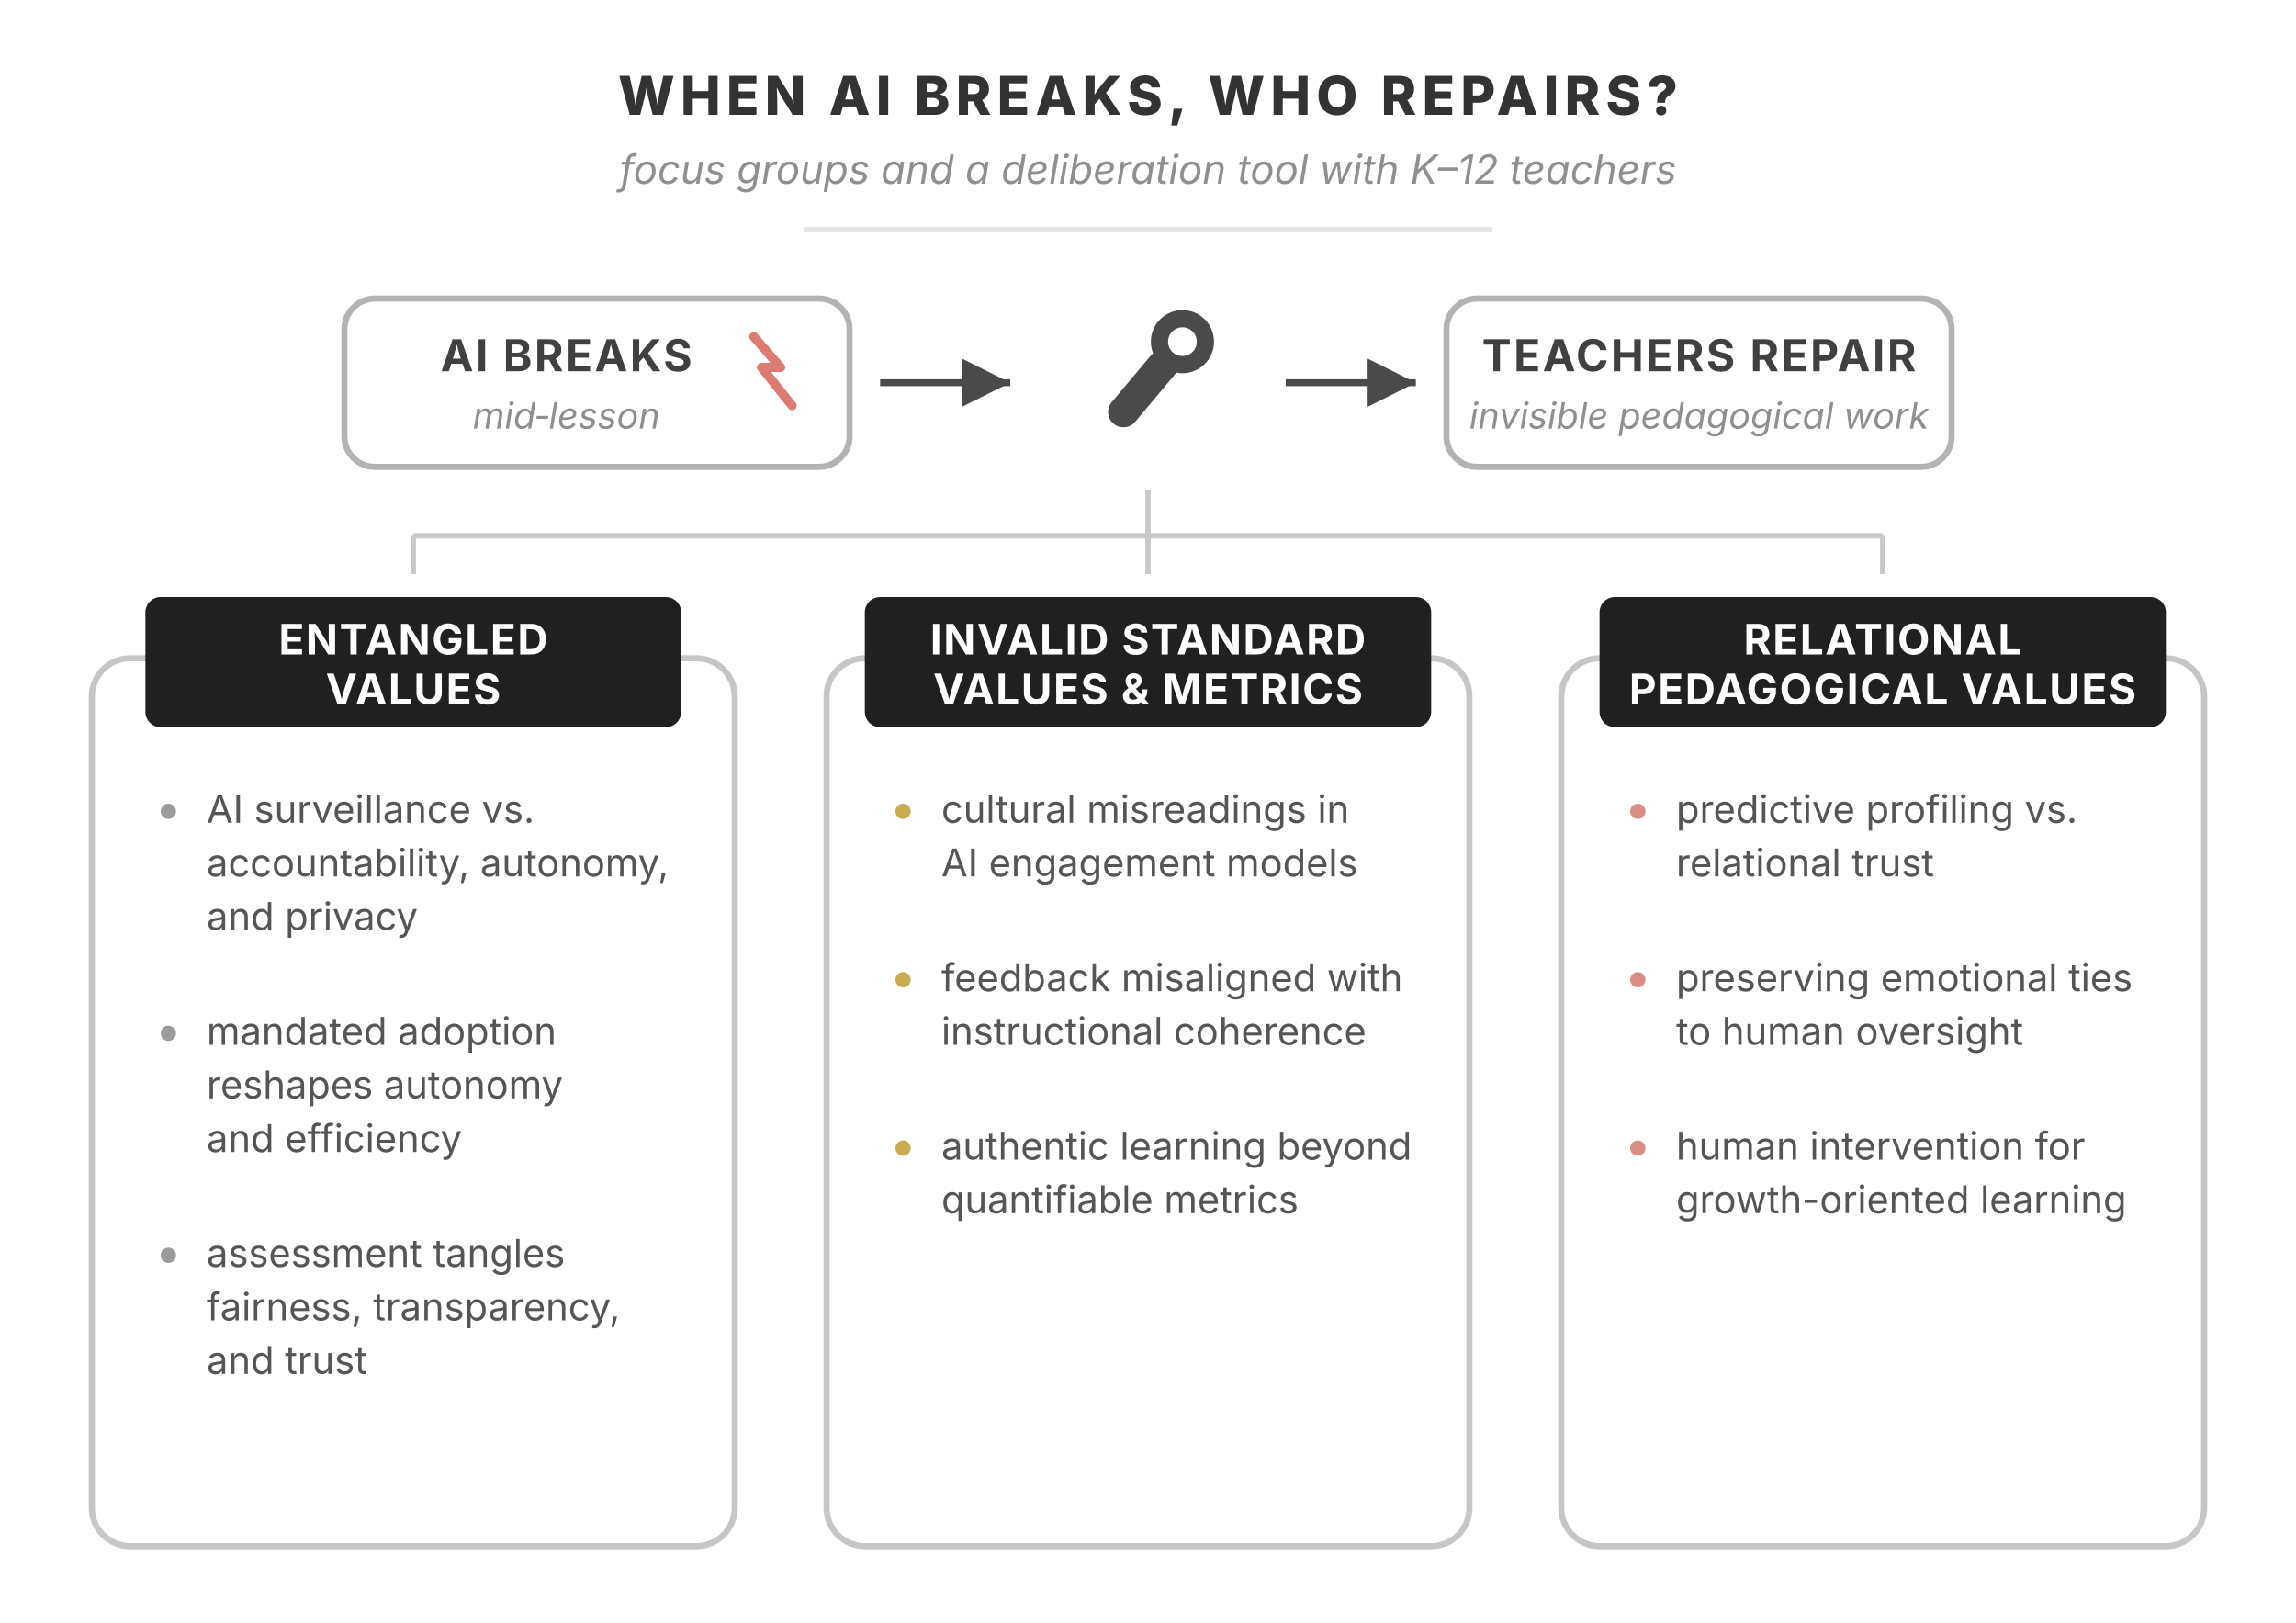
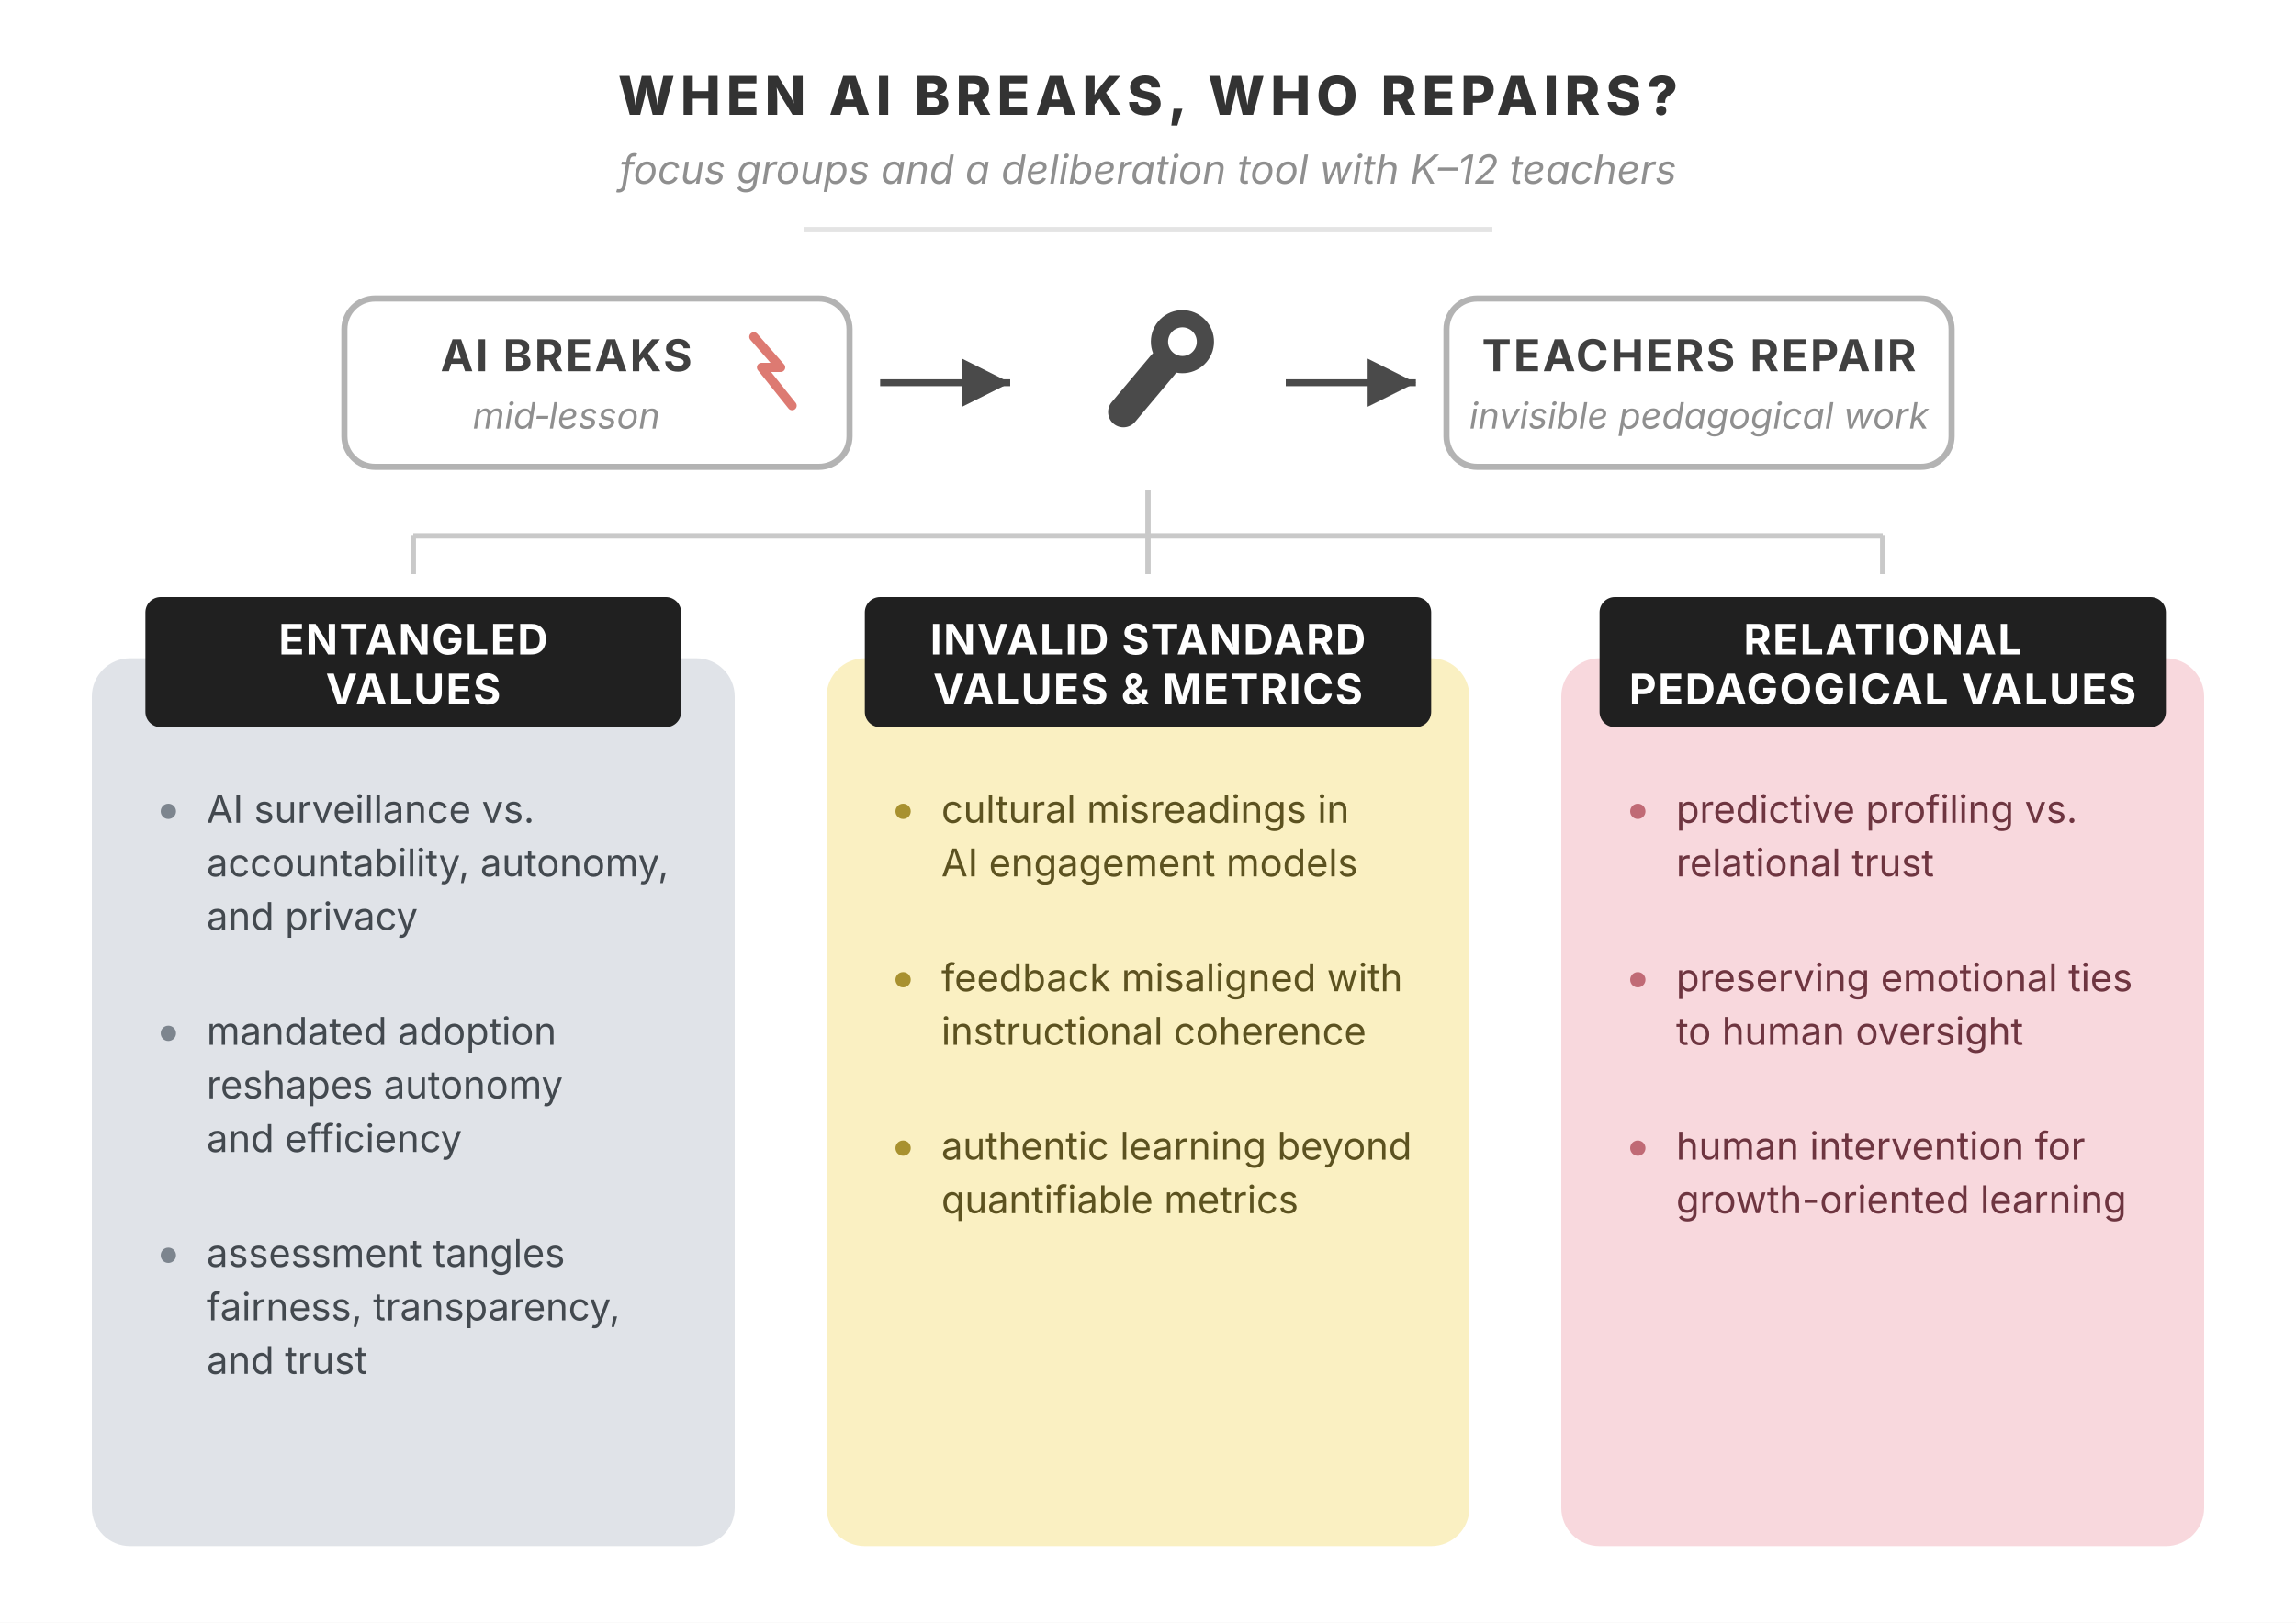
<svg xmlns="http://www.w3.org/2000/svg" viewBox="0 0 600 424" font-family="-apple-system,Segoe UI,sans-serif">
  <rect width="600" height="424" fill="#ffffff" />
  <defs>
    <marker id="ah" markerWidth="9" markerHeight="9" refX="7" refY="3.5" orient="auto">
      <path d="M0,0 L7,3.5 L0,7 Z" fill="#4a4a4a" />
    </marker>
  </defs>
  <text x="300" y="30" font-size="14" font-weight="800" fill="#333333" text-anchor="middle" letter-spacing="1.5">WHEN AI BREAKS, WHO REPAIRS?</text>
  <text x="300" y="48" font-size="10.5" fill="#8f8f8f" text-anchor="middle" font-style="italic">focus groups and a deliberation tool with K–12 teachers</text>
  <line x1="210" y1="60" x2="390" y2="60" stroke="#e4e4e4" stroke-width="1.4" />
  <g>
    <rect x="90" y="78" width="132" height="44" rx="8" fill="#ffffff" stroke="#b3b3b3" stroke-width="1.6" />
    <text x="148" y="97" font-size="11.5" font-weight="700" fill="#404040" text-anchor="middle" letter-spacing="0.6">AI BREAKS</text>
    <text x="148" y="112" font-size="9.5" fill="#8f8f8f" text-anchor="middle" font-style="italic">mid‑lesson</text>
    <path d="M 197 88 L 204 96 L 199 96 L 207 106" stroke="#dd7a72" stroke-width="2.4" fill="none" stroke-linecap="round" stroke-linejoin="round" />
  </g>
  <line x1="230" y1="100" x2="264" y2="100" stroke="#4a4a4a" stroke-width="1.8" marker-end="url(#ah)" />
  <g transform="rotate(40 300 100)">
    <rect x="296" y="90" width="8" height="24" rx="4" fill="#4a4a4a" />
    <circle cx="300" cy="86" r="6" fill="none" stroke="#4a4a4a" stroke-width="4.5" />
  </g>
  <line x1="336" y1="100" x2="370" y2="100" stroke="#4a4a4a" stroke-width="1.8" marker-end="url(#ah)" />
  <g>
    <rect x="378" y="78" width="132" height="44" rx="8" fill="#ffffff" stroke="#b3b3b3" stroke-width="1.6" />
    <text x="444" y="97" font-size="11.5" font-weight="700" fill="#404040" text-anchor="middle" letter-spacing="0.6">TEACHERS REPAIR</text>
    <text x="444" y="112" font-size="9.5" fill="#8f8f8f" text-anchor="middle" font-style="italic">invisible pedagogical work</text>
  </g>
  <path d="M 300 128 L 300 140 M 108 140 L 492 140 M 108 140 L 108 150 M 300 140 L 300 150 M 492 140 L 492 150" stroke="#c9c9c9" stroke-width="1.4" fill="none" />
  <g>
-     <rect x="24" y="172" width="168" height="232" rx="10" fill="#ffffff" stroke="#c6c6c6" stroke-width="1.6" />
+     <rect x="24" y="172" width="168" height="232" rx="10" fill="#e0e3e8" />
    <rect x="38" y="156" width="140" height="34" rx="4" fill="#202020" />
    <text x="108" y="171" font-size="11" font-weight="700" fill="#ffffff" text-anchor="middle" letter-spacing="0.4">ENTANGLED</text>
    <text x="108" y="184" font-size="11" font-weight="700" fill="#ffffff" text-anchor="middle" letter-spacing="0.4">VALUES</text>
-     <g font-size="10" fill="#555555">
-       <circle cx="44" cy="212" r="2" fill="#9b9b9b" />
+     <g font-size="10" fill="#43494f">
+       <circle cx="44" cy="212" r="2" fill="#7d858e" />
      <text x="54" y="215">AI surveillance vs.</text>
      <text x="54" y="229">accountability, autonomy,</text>
      <text x="54" y="243">and privacy</text>
-       <circle cx="44" cy="270" r="2" fill="#9b9b9b" />
+       <circle cx="44" cy="270" r="2" fill="#7d858e" />
      <text x="54" y="273">mandated adoption</text>
      <text x="54" y="287">reshapes autonomy</text>
      <text x="54" y="301">and efficiency</text>
-       <circle cx="44" cy="328" r="2" fill="#9b9b9b" />
+       <circle cx="44" cy="328" r="2" fill="#7d858e" />
      <text x="54" y="331">assessment tangles</text>
      <text x="54" y="345">fairness, transparency,</text>
      <text x="54" y="359">and trust</text>
    </g>
  </g>
  <g>
-     <rect x="216" y="172" width="168" height="232" rx="10" fill="#ffffff" stroke="#c6c6c6" stroke-width="1.6" />
+     <rect x="216" y="172" width="168" height="232" rx="10" fill="#faf0c2" />
    <rect x="226" y="156" width="148" height="34" rx="4" fill="#202020" />
    <text x="300" y="171" font-size="11" font-weight="700" fill="#ffffff" text-anchor="middle" letter-spacing="0.4">INVALID STANDARD</text>
    <text x="300" y="184" font-size="11" font-weight="700" fill="#ffffff" text-anchor="middle" letter-spacing="0.4">VALUES &amp; METRICS</text>
-     <g font-size="10" fill="#555555">
-       <circle cx="236" cy="212" r="2" fill="#c9ab4f" />
+     <g font-size="10" fill="#5c5220">
+       <circle cx="236" cy="212" r="2" fill="#a8912f" />
      <text x="246" y="215">cultural misreadings in</text>
      <text x="246" y="229">AI engagement models</text>
-       <circle cx="236" cy="256" r="2" fill="#c9ab4f" />
+       <circle cx="236" cy="256" r="2" fill="#a8912f" />
      <text x="246" y="259">feedback misaligned with</text>
      <text x="246" y="273">instructional coherence</text>
-       <circle cx="236" cy="300" r="2" fill="#c9ab4f" />
+       <circle cx="236" cy="300" r="2" fill="#a8912f" />
      <text x="246" y="303">authentic learning beyond</text>
      <text x="246" y="317">quantifiable metrics</text>
    </g>
  </g>
  <g>
-     <rect x="408" y="172" width="168" height="232" rx="10" fill="#ffffff" stroke="#c6c6c6" stroke-width="1.6" />
+     <rect x="408" y="172" width="168" height="232" rx="10" fill="#f8d8dd" />
    <rect x="418" y="156" width="148" height="34" rx="4" fill="#202020" />
    <text x="492" y="171" font-size="11" font-weight="700" fill="#ffffff" text-anchor="middle" letter-spacing="0.4">RELATIONAL</text>
    <text x="492" y="184" font-size="11" font-weight="700" fill="#ffffff" text-anchor="middle" letter-spacing="0.4">PEDAGOGICAL VALUES</text>
-     <g font-size="10" fill="#555555">
-       <circle cx="428" cy="212" r="2" fill="#d98d86" />
+     <g font-size="10" fill="#6e3540">
+       <circle cx="428" cy="212" r="2" fill="#c06a75" />
      <text x="438" y="215">predictive profiling vs.</text>
      <text x="438" y="229">relational trust</text>
-       <circle cx="428" cy="256" r="2" fill="#d98d86" />
+       <circle cx="428" cy="256" r="2" fill="#c06a75" />
      <text x="438" y="259">preserving emotional ties</text>
      <text x="438" y="273">to human oversight</text>
-       <circle cx="428" cy="300" r="2" fill="#d98d86" />
+       <circle cx="428" cy="300" r="2" fill="#c06a75" />
      <text x="438" y="303">human intervention for</text>
      <text x="438" y="317">growth-oriented learning</text>
    </g>
  </g>
</svg>
